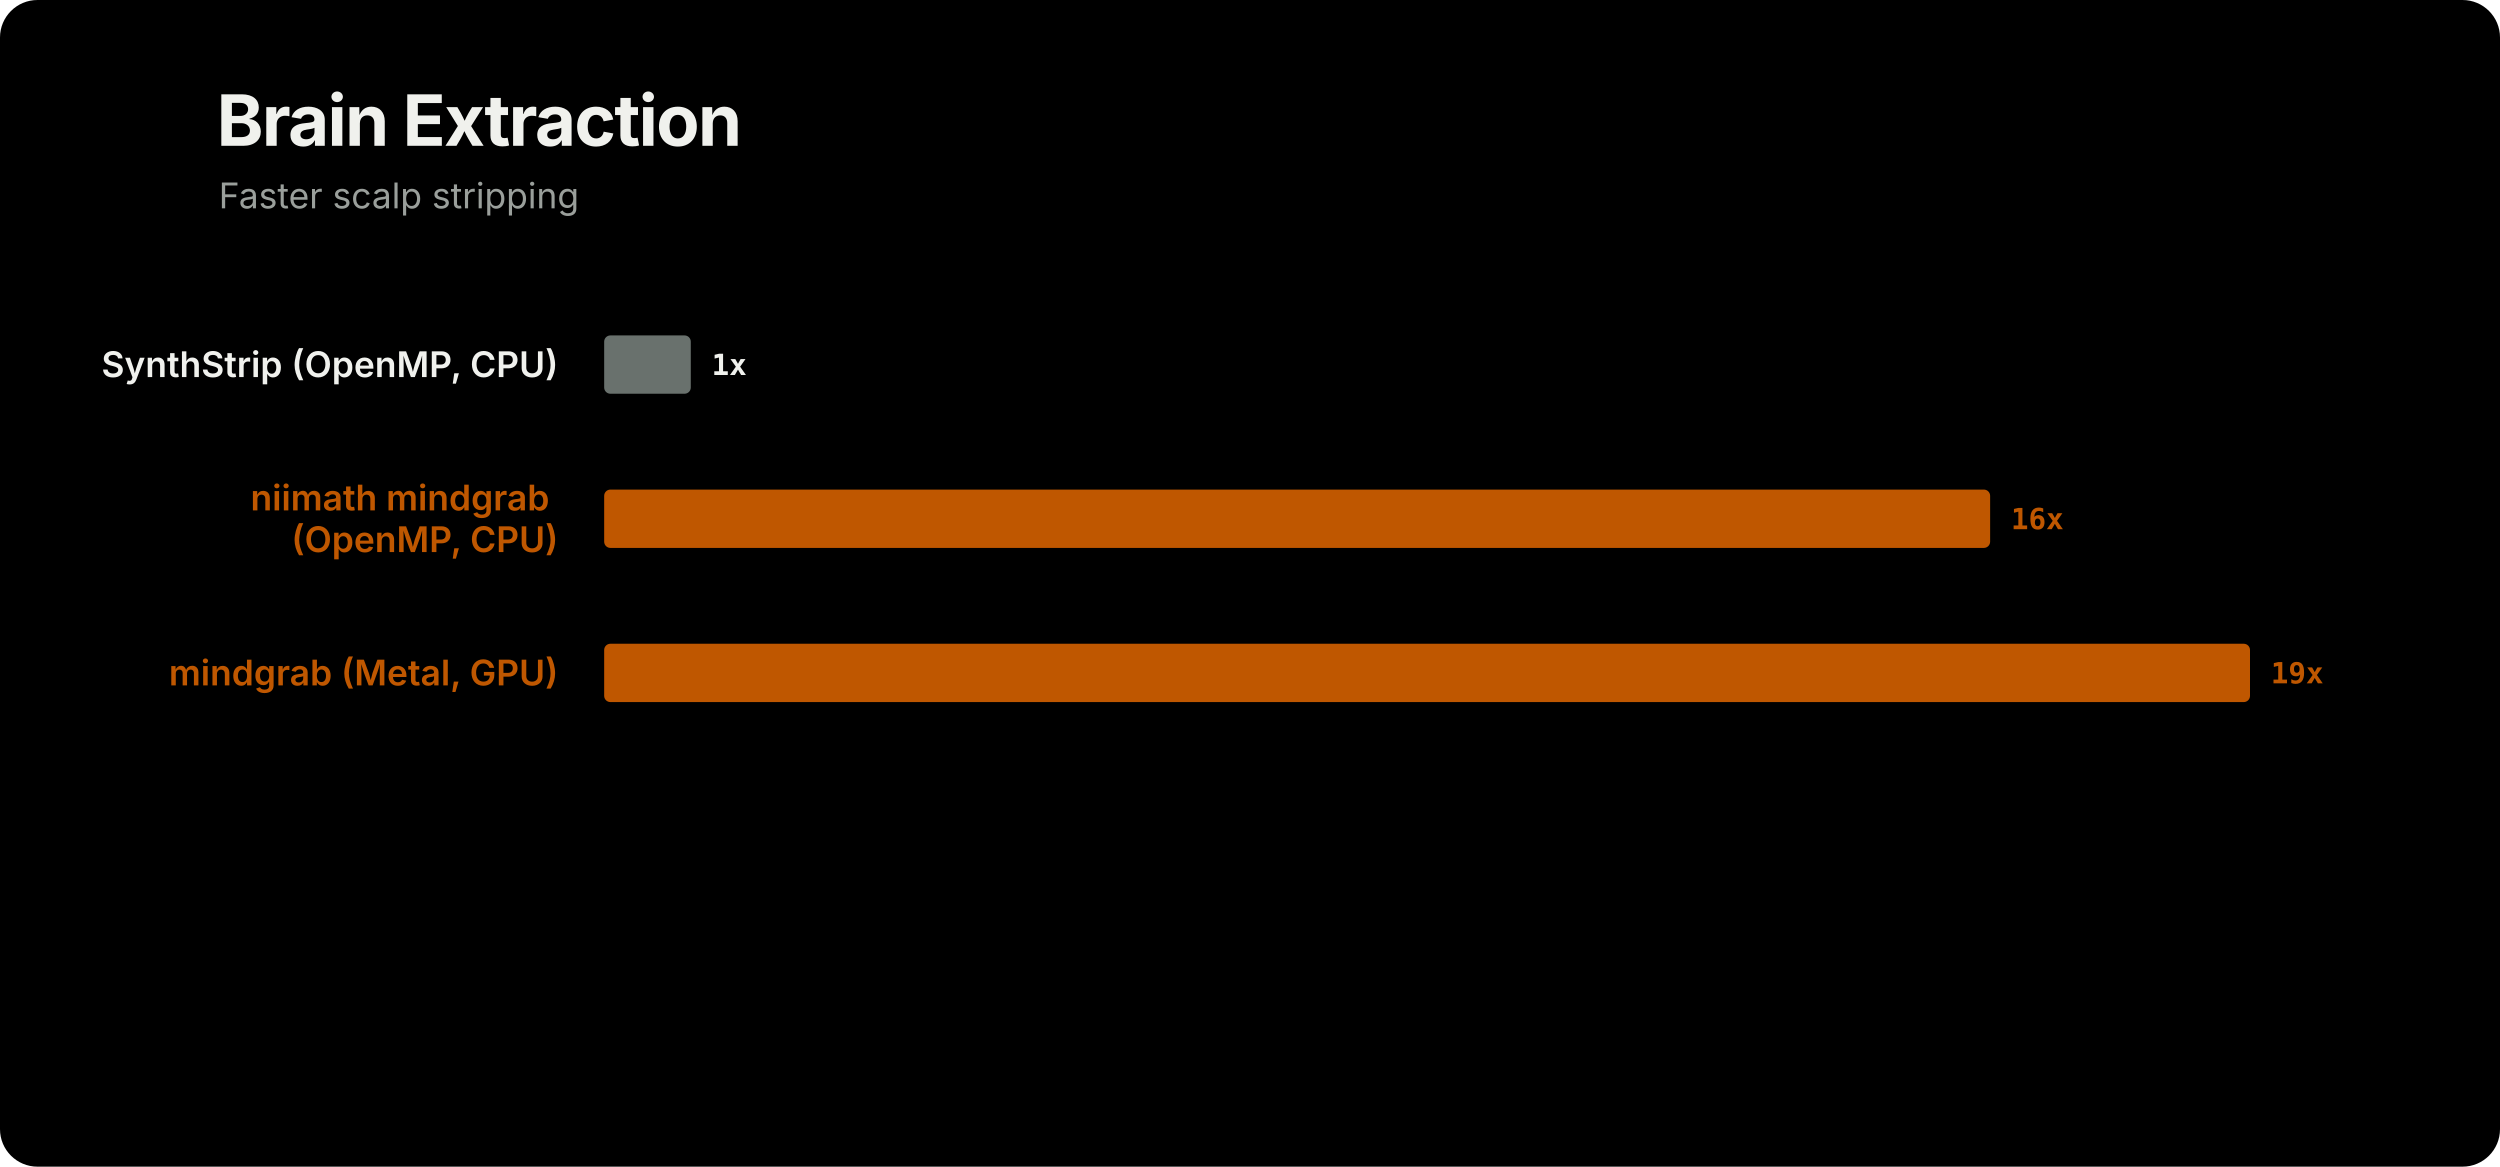
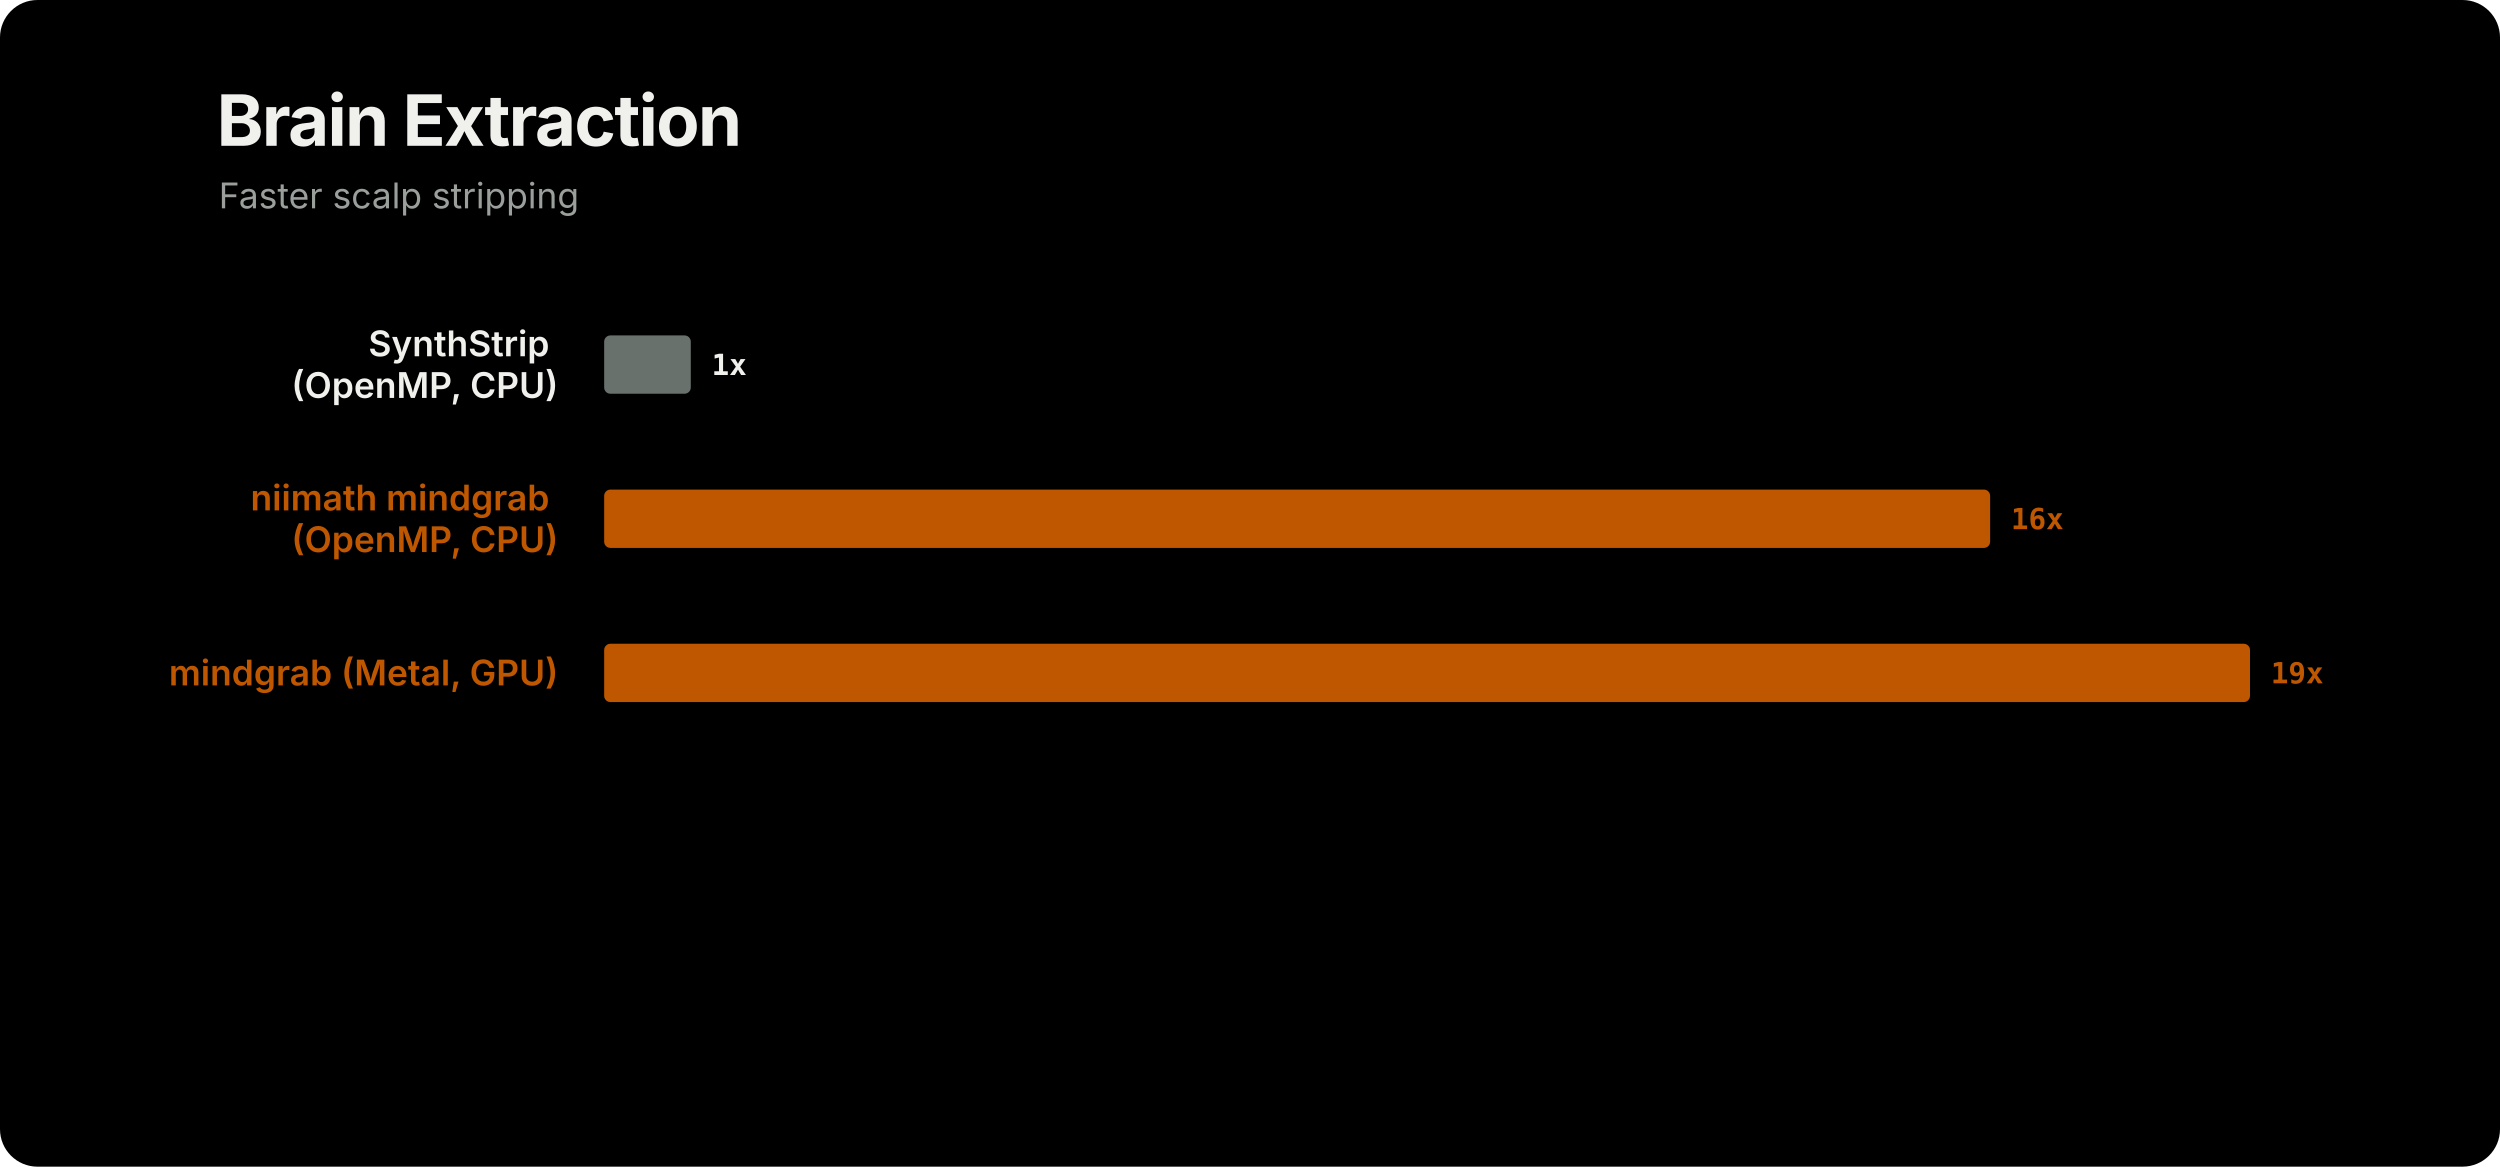
<svg xmlns="http://www.w3.org/2000/svg" width="1200" height="560" viewBox="0 0 1200 560" role="img" aria-labelledby="title desc">
  <rect width="1200" height="560" rx="18" fill="color-mix(in srgb, var(--accent, #bf5700) 20%, var(--bg-base, #0a0c0c))" />
  <style>text{font-family:-apple-system,BlinkMacSystemFont,"Segoe UI",sans-serif;fill:var(--fg-base, #f0f1ed)}.title{font-size:34px;font-weight:650;letter-spacing:-.8px}.subtitle{fill:var(--fg-muted, #9a9f9b);font-size:17px}.label{font-size:17px;font-weight:600}.value{font:600 14px ui-monospace,SFMono-Regular,monospace}.accent{fill:var(--accent, #bf5700)}</style>
  <text x="104" y="70" class="title">Brain Extraction</text>
  <text x="105" y="100" class="subtitle">Faster scalp stripping</text>
  <g transform="translate(0 -30)">
    <text text-anchor="end" class="label" aria-label="SynthStrip (OpenMP, CPU)">
-       <tspan x="268" y="211">SynthStrip (OpenMP, CPU)</tspan>
+       <tspan x="268" y="201">SynthStrip</tspan>
+       <tspan x="268" y="221">(OpenMP, CPU)</tspan>
    </text>
    <rect x="290" y="191" width="41.579" height="28" rx="3" fill="#69716d" />
    <text x="341.579" y="210" class="value">1x</text>
    <text text-anchor="end" class="label accent" aria-label="niimath mindgrab (OpenMP, CPU)">
      <tspan x="268" y="275">niimath mindgrab</tspan>
      <tspan x="268" y="295">(OpenMP, CPU)</tspan>
    </text>
    <rect x="290" y="265" width="665.263" height="28" rx="3" fill="var(--accent, #bf5700)" />
    <text x="965.263" y="284" class="value accent">16x</text>
    <text text-anchor="end" class="label accent" aria-label="mindgrab (Metal, GPU)">
      <tspan x="268" y="359">mindgrab (Metal, GPU)</tspan>
    </text>
    <rect x="290" y="339" width="790" height="28" rx="3" fill="var(--accent, #bf5700)" />
    <text x="1090" y="358" class="value accent">19x</text>
  </g>
</svg>
